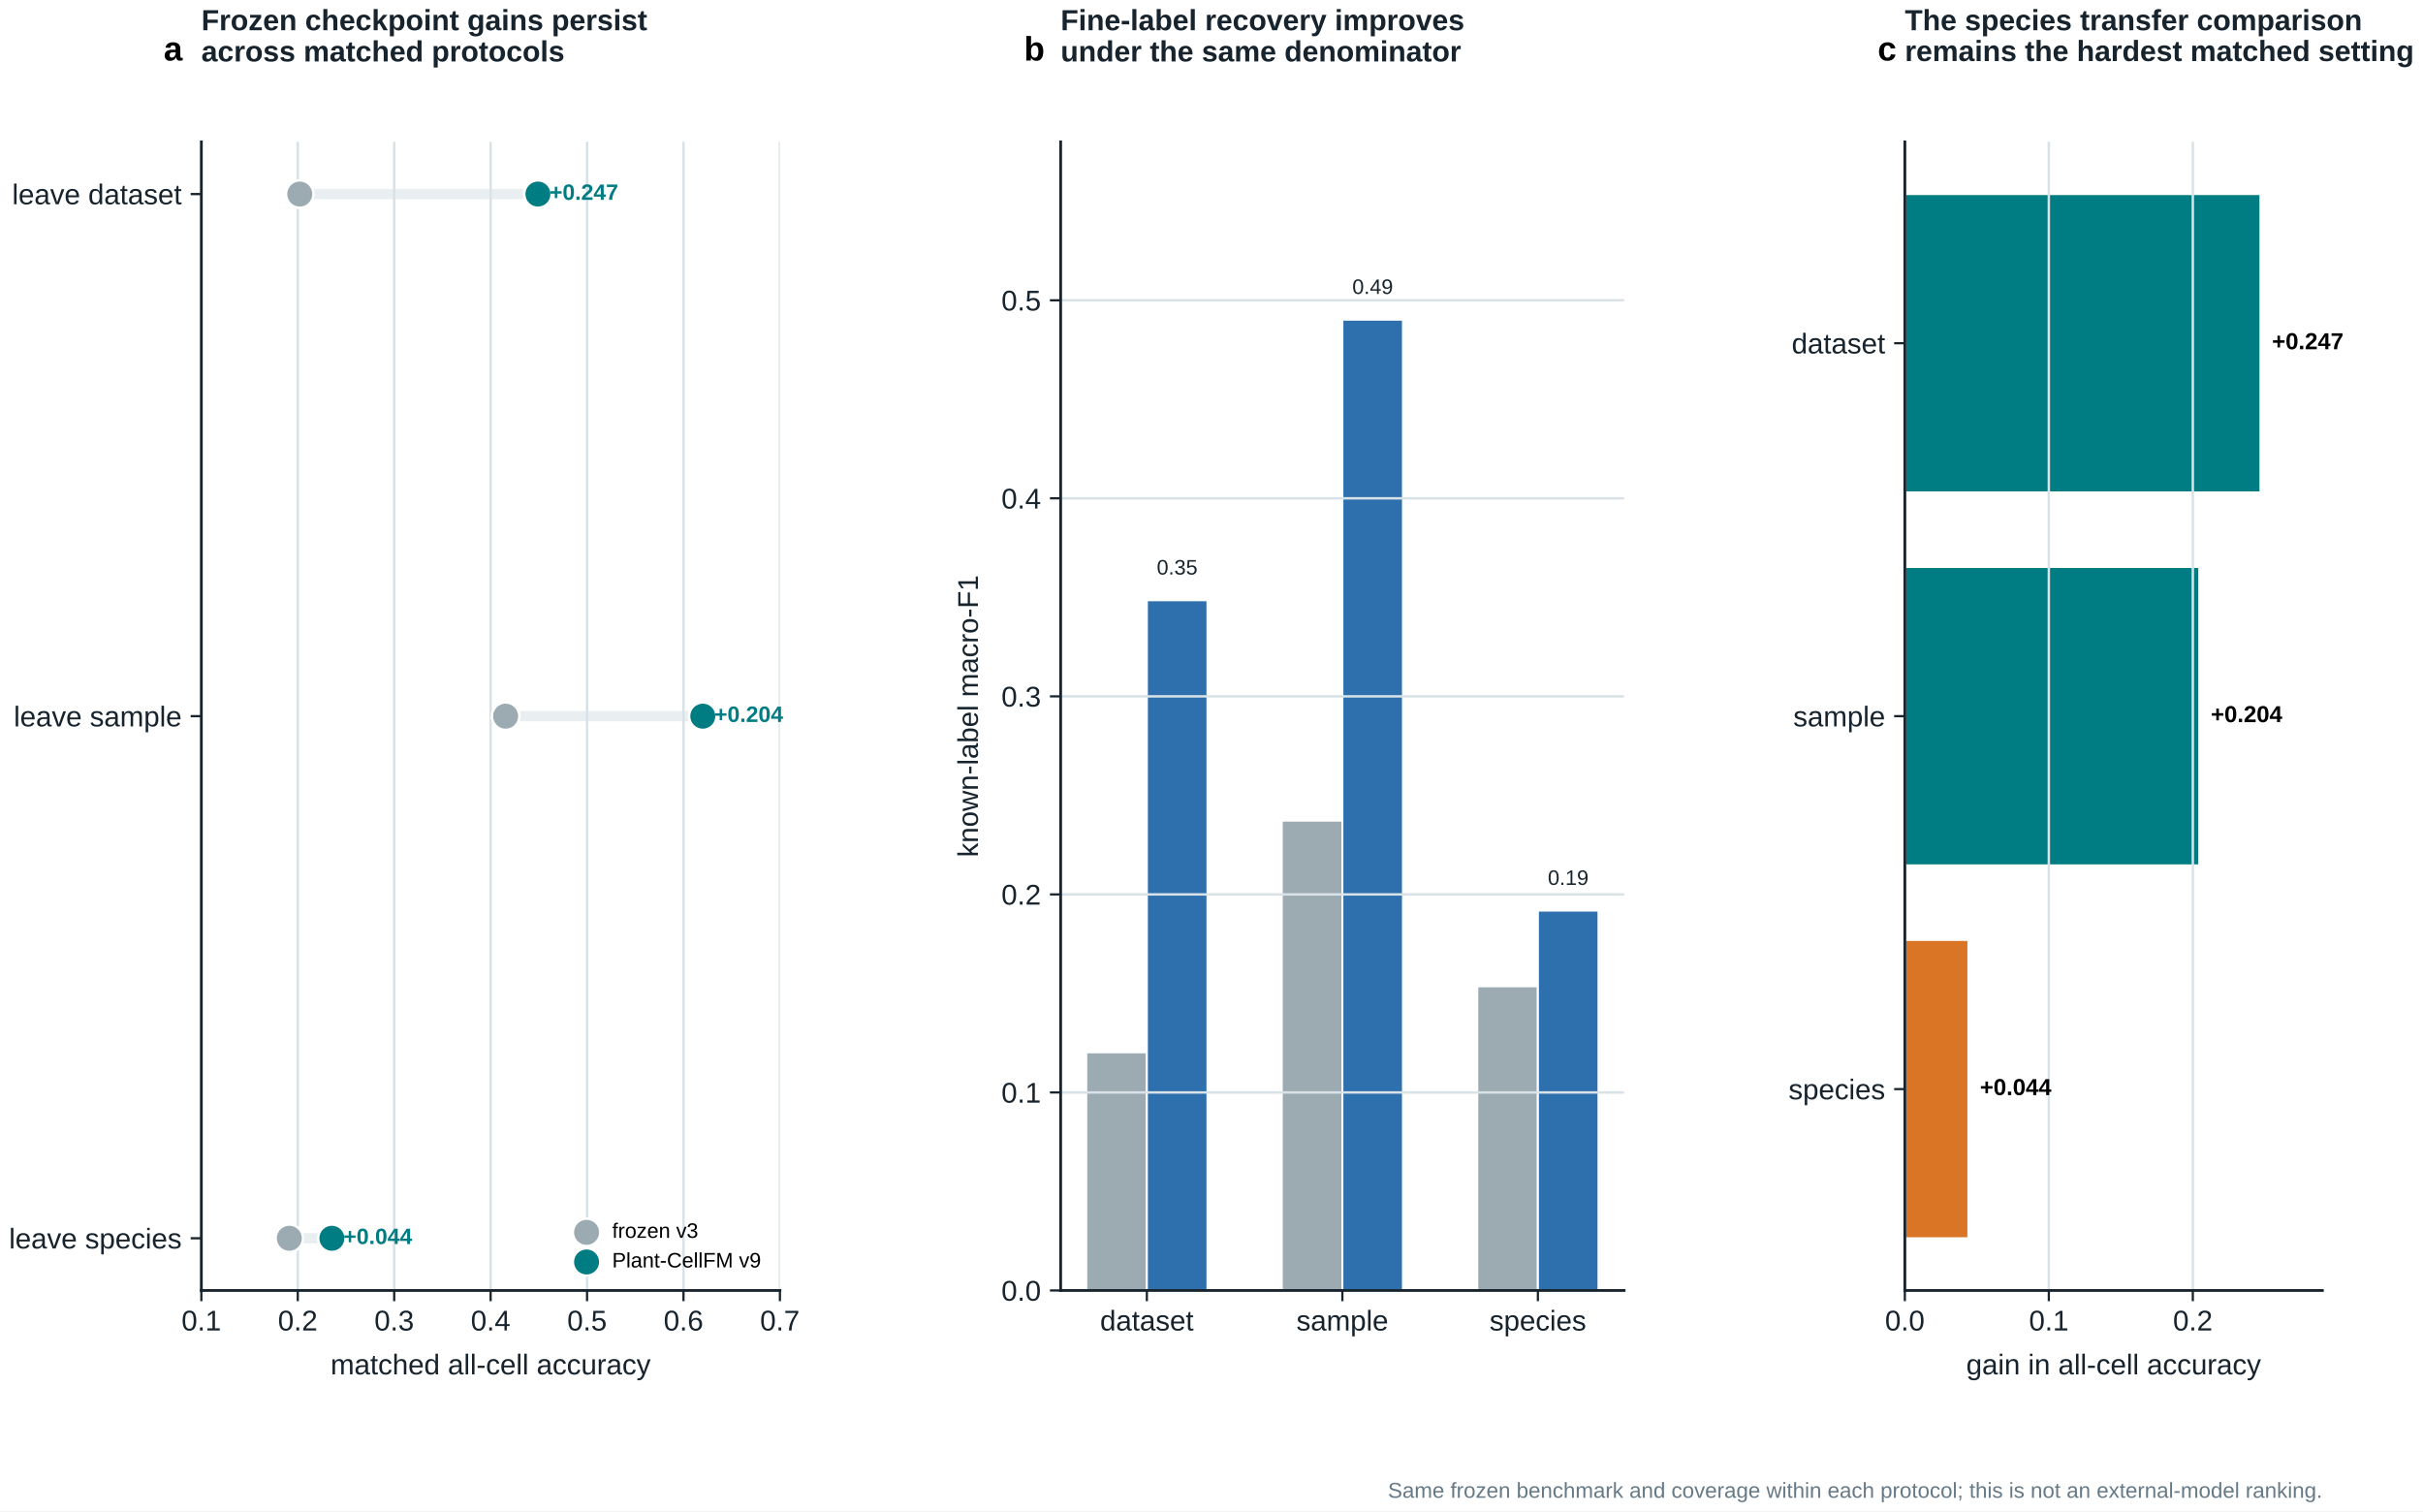
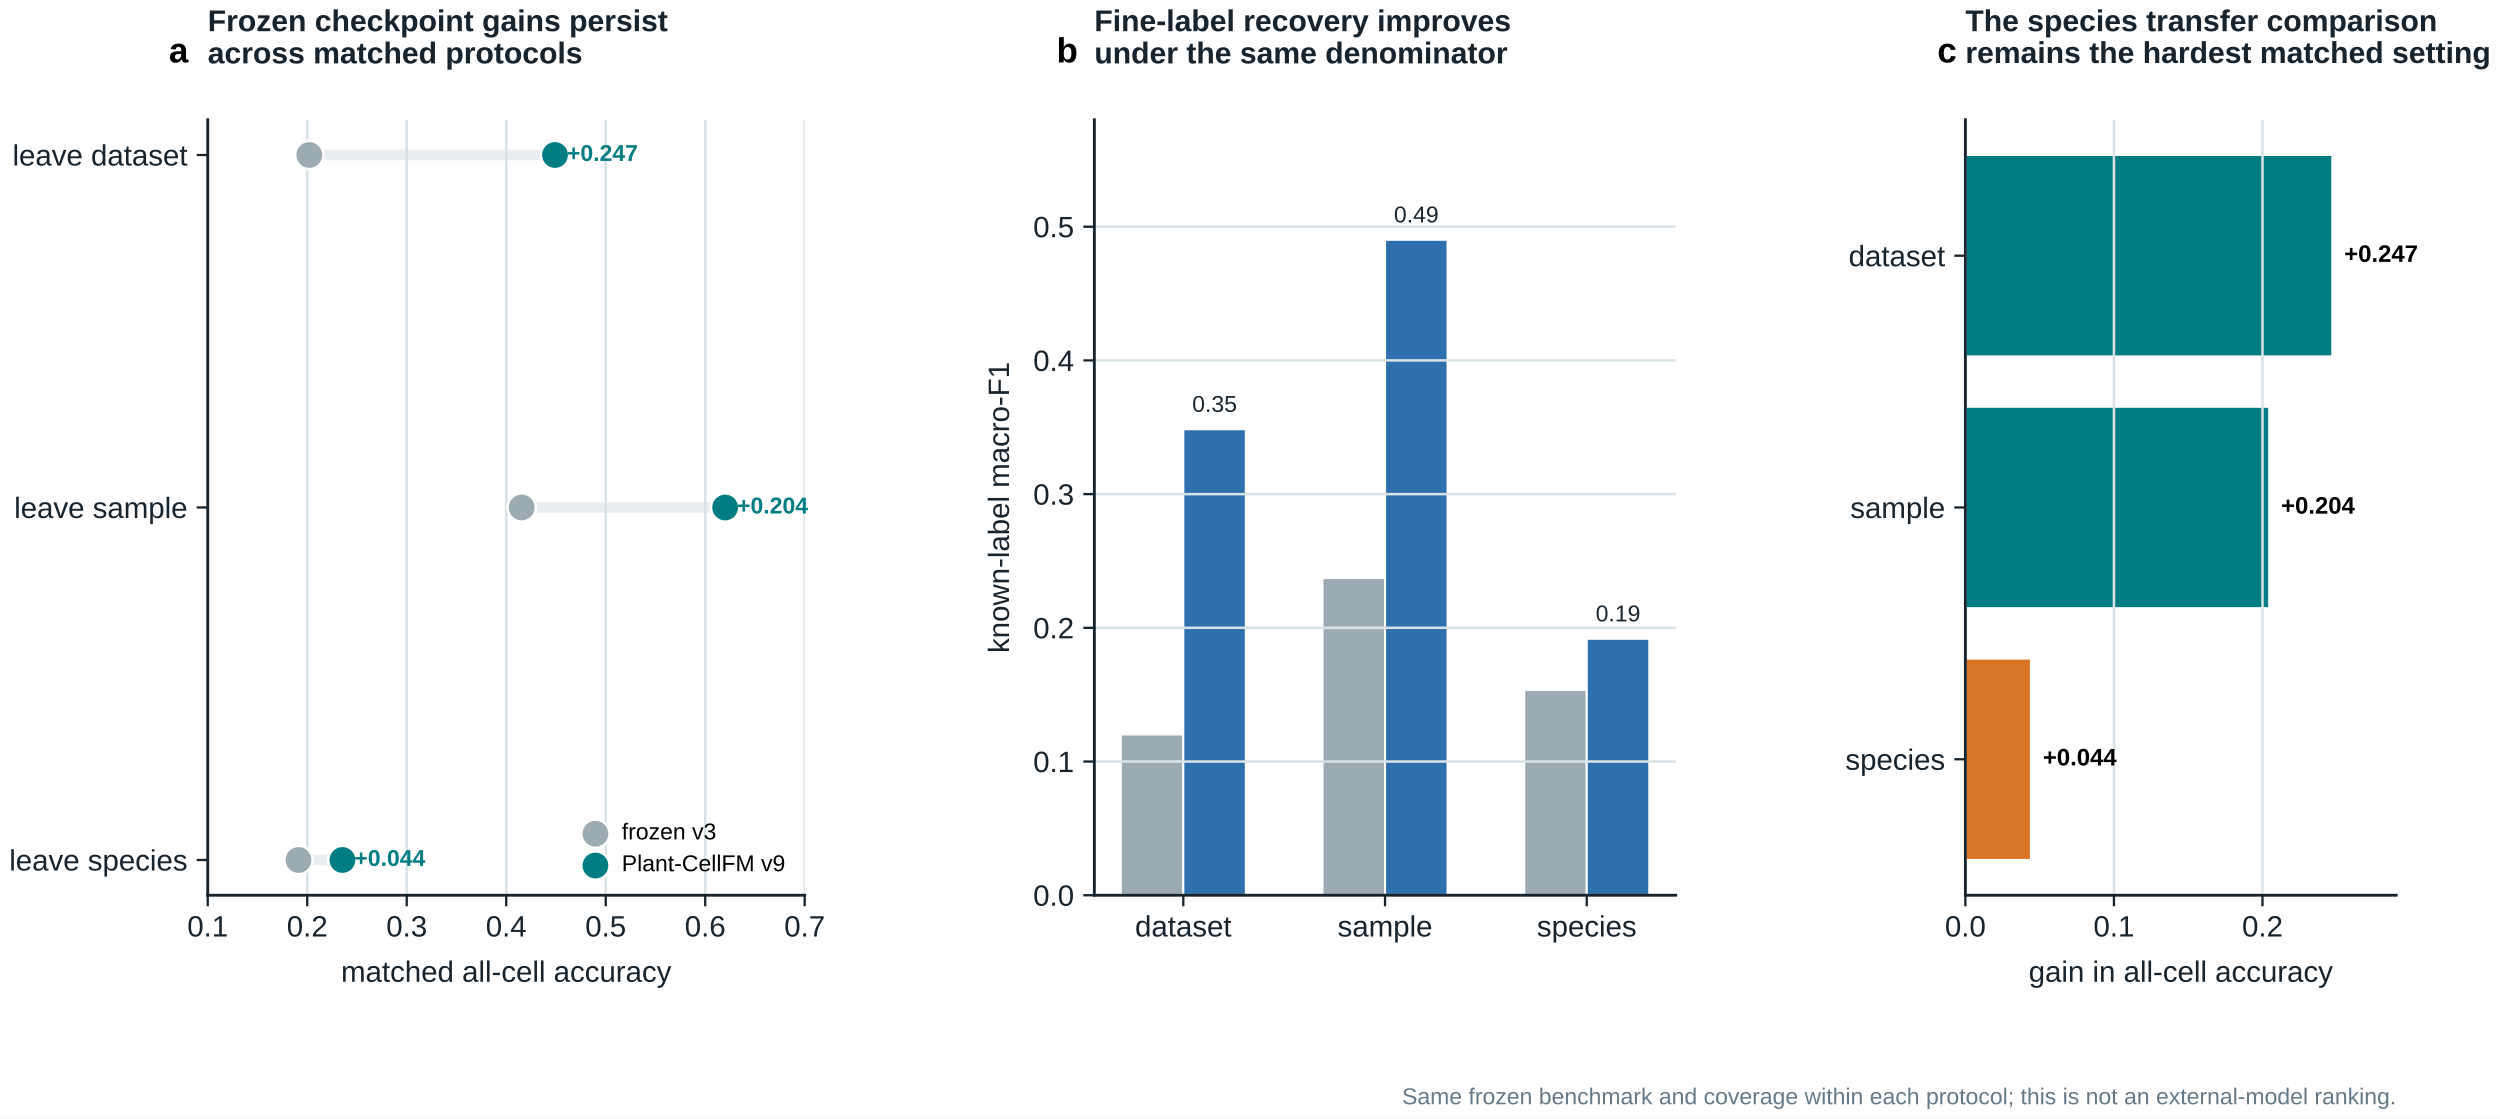
- <svg xmlns="http://www.w3.org/2000/svg" xmlns:xlink="http://www.w3.org/1999/xlink" width="543.834pt" height="339.192pt" viewBox="0 0 543.834 339.192" version="1.1">
+ <svg xmlns="http://www.w3.org/2000/svg" xmlns:xlink="http://www.w3.org/1999/xlink" width="543.834pt" height="243.278pt" viewBox="0 0 543.834 243.278" version="1.1">
  <defs>
    <style type="text/css">*{stroke-linejoin: round; stroke-linecap: butt}</style>
  </defs>
  <g id="figure_1">
    <g id="patch_1">
-       <path d="M 0 339.192 L 543.834 339.192 L 543.834 0 L 0 0 z " style="fill: #ffffff" />
+       <path d="M 0 243.278 L 543.834 243.278 L 543.834 0 L 0 0 z " style="fill: #ffffff" />
    </g>
    <g id="axes_1">
      <g id="patch_2">
-         <path d="M 45.192 289.634 L 175.048 289.634 L 175.048 31.838 L 45.192 31.838 z " style="fill: #ffffff" />
+         <path d="M 45.192 194.743 L 175.048 194.743 L 175.048 26.047 L 45.192 26.047 z " style="fill: #ffffff" />
      </g>
      <g id="line2d_1">
-         <path d="M 67.282 43.556 L 120.734 43.556 " clip-path="url(#p488788a88a)" style="fill: none; stroke: #e9eff1; stroke-width: 2.3; stroke-linecap: square" />
+         <path d="M 67.282 33.715 L 120.734 33.715 " clip-path="url(#p4b811bad59)" style="fill: none; stroke: #e9eff1; stroke-width: 2.3; stroke-linecap: square" />
      </g>
      <g id="line2d_2">
-         <path d="M 113.485 160.736 L 157.742 160.736 " clip-path="url(#p488788a88a)" style="fill: none; stroke: #e9eff1; stroke-width: 2.3; stroke-linecap: square" />
+         <path d="M 113.485 110.395 L 157.742 110.395 " clip-path="url(#p4b811bad59)" style="fill: none; stroke: #e9eff1; stroke-width: 2.3; stroke-linecap: square" />
      </g>
      <g id="line2d_3">
-         <path d="M 64.935 277.916 L 74.489 277.916 " clip-path="url(#p488788a88a)" style="fill: none; stroke: #e9eff1; stroke-width: 2.3; stroke-linecap: square" />
+         <path d="M 64.935 187.075 L 74.489 187.075 " clip-path="url(#p4b811bad59)" style="fill: none; stroke: #e9eff1; stroke-width: 2.3; stroke-linecap: square" />
      </g>
      <g id="matplotlib.axis_1">
        <g id="xtick_1">
          <g id="line2d_4">
-             <path d="M 45.192 289.634 L 45.192 31.838 " clip-path="url(#p488788a88a)" style="fill: none; stroke: #d8e2e7; stroke-width: 0.55; stroke-linecap: square" />
+             <path d="M 45.192 194.743 L 45.192 26.047 " clip-path="url(#p4b811bad59)" style="fill: none; stroke: #d8e2e7; stroke-width: 0.55; stroke-linecap: square" />
          </g>
          <g id="line2d_5">
            <defs>
-               <path id="ma99906ca44" d="M 0 0 L 0 2.4 " style="stroke: #17232d; stroke-width: 0.5" />
+               <path id="m655afe0d88" d="M 0 0 L 0 2.4 " style="stroke: #17232d; stroke-width: 0.5" />
            </defs>
            <g>
-               <use xlink:href="#ma99906ca44" x="45.192" y="289.634" style="fill: #17232d; stroke: #17232d; stroke-width: 0.5" />
+               <use xlink:href="#m655afe0d88" x="45.192" y="194.743" style="fill: #17232d; stroke: #17232d; stroke-width: 0.5" />
            </g>
          </g>
          <g id="text_1">
-             <text style="font-size: 6.4px; font-family: 'Arial'; text-anchor: middle; fill: #17232d" x="45.192" y="298.615" transform="rotate(-0 45.192 298.6151)">0.1</text>
+             <text style="font-size: 6.4px; font-family: 'Arial'; text-anchor: middle; fill: #17232d" x="45.192" y="203.724" transform="rotate(-0 45.192 203.7236)">0.1</text>
          </g>
        </g>
        <g id="xtick_2">
          <g id="line2d_6">
-             <path d="M 66.835 289.634 L 66.835 31.838 " clip-path="url(#p488788a88a)" style="fill: none; stroke: #d8e2e7; stroke-width: 0.55; stroke-linecap: square" />
+             <path d="M 66.835 194.743 L 66.835 26.047 " clip-path="url(#p4b811bad59)" style="fill: none; stroke: #d8e2e7; stroke-width: 0.55; stroke-linecap: square" />
          </g>
          <g id="line2d_7">
            <g>
-               <use xlink:href="#ma99906ca44" x="66.835" y="289.634" style="fill: #17232d; stroke: #17232d; stroke-width: 0.5" />
+               <use xlink:href="#m655afe0d88" x="66.835" y="194.743" style="fill: #17232d; stroke: #17232d; stroke-width: 0.5" />
            </g>
          </g>
          <g id="text_2">
-             <text style="font-size: 6.4px; font-family: 'Arial'; text-anchor: middle; fill: #17232d" x="66.835" y="298.615" transform="rotate(-0 66.83469 298.6151)">0.2</text>
+             <text style="font-size: 6.4px; font-family: 'Arial'; text-anchor: middle; fill: #17232d" x="66.835" y="203.724" transform="rotate(-0 66.83469 203.7236)">0.2</text>
          </g>
        </g>
        <g id="xtick_3">
          <g id="line2d_8">
-             <path d="M 88.477 289.634 L 88.477 31.838 " clip-path="url(#p488788a88a)" style="fill: none; stroke: #d8e2e7; stroke-width: 0.55; stroke-linecap: square" />
+             <path d="M 88.477 194.743 L 88.477 26.047 " clip-path="url(#p4b811bad59)" style="fill: none; stroke: #d8e2e7; stroke-width: 0.55; stroke-linecap: square" />
          </g>
          <g id="line2d_9">
            <g>
-               <use xlink:href="#ma99906ca44" x="88.477" y="289.634" style="fill: #17232d; stroke: #17232d; stroke-width: 0.5" />
+               <use xlink:href="#m655afe0d88" x="88.477" y="194.743" style="fill: #17232d; stroke: #17232d; stroke-width: 0.5" />
            </g>
          </g>
          <g id="text_3">
-             <text style="font-size: 6.4px; font-family: 'Arial'; text-anchor: middle; fill: #17232d" x="88.477" y="298.615" transform="rotate(-0 88.47739 298.6151)">0.3</text>
+             <text style="font-size: 6.4px; font-family: 'Arial'; text-anchor: middle; fill: #17232d" x="88.477" y="203.724" transform="rotate(-0 88.47739 203.7236)">0.3</text>
          </g>
        </g>
        <g id="xtick_4">
          <g id="line2d_10">
-             <path d="M 110.12 289.634 L 110.12 31.838 " clip-path="url(#p488788a88a)" style="fill: none; stroke: #d8e2e7; stroke-width: 0.55; stroke-linecap: square" />
+             <path d="M 110.12 194.743 L 110.12 26.047 " clip-path="url(#p4b811bad59)" style="fill: none; stroke: #d8e2e7; stroke-width: 0.55; stroke-linecap: square" />
          </g>
          <g id="line2d_11">
            <g>
-               <use xlink:href="#ma99906ca44" x="110.12" y="289.634" style="fill: #17232d; stroke: #17232d; stroke-width: 0.5" />
+               <use xlink:href="#m655afe0d88" x="110.12" y="194.743" style="fill: #17232d; stroke: #17232d; stroke-width: 0.5" />
            </g>
          </g>
          <g id="text_4">
-             <text style="font-size: 6.4px; font-family: 'Arial'; text-anchor: middle; fill: #17232d" x="110.12" y="298.615" transform="rotate(-0 110.1201 298.6151)">0.4</text>
+             <text style="font-size: 6.4px; font-family: 'Arial'; text-anchor: middle; fill: #17232d" x="110.12" y="203.724" transform="rotate(-0 110.1201 203.7236)">0.4</text>
          </g>
        </g>
        <g id="xtick_5">
          <g id="line2d_12">
-             <path d="M 131.763 289.634 L 131.763 31.838 " clip-path="url(#p488788a88a)" style="fill: none; stroke: #d8e2e7; stroke-width: 0.55; stroke-linecap: square" />
+             <path d="M 131.763 194.743 L 131.763 26.047 " clip-path="url(#p4b811bad59)" style="fill: none; stroke: #d8e2e7; stroke-width: 0.55; stroke-linecap: square" />
          </g>
          <g id="line2d_13">
            <g>
-               <use xlink:href="#ma99906ca44" x="131.763" y="289.634" style="fill: #17232d; stroke: #17232d; stroke-width: 0.5" />
+               <use xlink:href="#m655afe0d88" x="131.763" y="194.743" style="fill: #17232d; stroke: #17232d; stroke-width: 0.5" />
            </g>
          </g>
          <g id="text_5">
-             <text style="font-size: 6.4px; font-family: 'Arial'; text-anchor: middle; fill: #17232d" x="131.763" y="298.615" transform="rotate(-0 131.7628 298.6151)">0.5</text>
+             <text style="font-size: 6.4px; font-family: 'Arial'; text-anchor: middle; fill: #17232d" x="131.763" y="203.724" transform="rotate(-0 131.7628 203.7236)">0.5</text>
          </g>
        </g>
        <g id="xtick_6">
          <g id="line2d_14">
-             <path d="M 153.405 289.634 L 153.405 31.838 " clip-path="url(#p488788a88a)" style="fill: none; stroke: #d8e2e7; stroke-width: 0.55; stroke-linecap: square" />
+             <path d="M 153.405 194.743 L 153.405 26.047 " clip-path="url(#p4b811bad59)" style="fill: none; stroke: #d8e2e7; stroke-width: 0.55; stroke-linecap: square" />
          </g>
          <g id="line2d_15">
            <g>
-               <use xlink:href="#ma99906ca44" x="153.405" y="289.634" style="fill: #17232d; stroke: #17232d; stroke-width: 0.5" />
+               <use xlink:href="#m655afe0d88" x="153.405" y="194.743" style="fill: #17232d; stroke: #17232d; stroke-width: 0.5" />
            </g>
          </g>
          <g id="text_6">
-             <text style="font-size: 6.4px; font-family: 'Arial'; text-anchor: middle; fill: #17232d" x="153.405" y="298.615" transform="rotate(-0 153.4055 298.6151)">0.6</text>
+             <text style="font-size: 6.4px; font-family: 'Arial'; text-anchor: middle; fill: #17232d" x="153.405" y="203.724" transform="rotate(-0 153.4055 203.7236)">0.6</text>
          </g>
        </g>
        <g id="xtick_7">
          <g id="line2d_16">
-             <path d="M 175.048 289.634 L 175.048 31.838 " clip-path="url(#p488788a88a)" style="fill: none; stroke: #d8e2e7; stroke-width: 0.55; stroke-linecap: square" />
+             <path d="M 175.048 194.743 L 175.048 26.047 " clip-path="url(#p4b811bad59)" style="fill: none; stroke: #d8e2e7; stroke-width: 0.55; stroke-linecap: square" />
          </g>
          <g id="line2d_17">
            <g>
-               <use xlink:href="#ma99906ca44" x="175.048" y="289.634" style="fill: #17232d; stroke: #17232d; stroke-width: 0.5" />
+               <use xlink:href="#m655afe0d88" x="175.048" y="194.743" style="fill: #17232d; stroke: #17232d; stroke-width: 0.5" />
            </g>
          </g>
          <g id="text_7">
-             <text style="font-size: 6.4px; font-family: 'Arial'; text-anchor: middle; fill: #17232d" x="175.048" y="298.615" transform="rotate(-0 175.0482 298.6151)">0.7</text>
+             <text style="font-size: 6.4px; font-family: 'Arial'; text-anchor: middle; fill: #17232d" x="175.048" y="203.724" transform="rotate(-0 175.0482 203.7236)">0.7</text>
          </g>
        </g>
        <g id="text_8">
-           <text style="font-size: 6.4px; font-family: 'Arial'; text-anchor: middle; fill: #17232d" x="110.12" y="308.468" transform="rotate(-0 110.1201 308.4681)">matched all-cell accuracy</text>
+           <text style="font-size: 6.4px; font-family: 'Arial'; text-anchor: middle; fill: #17232d" x="110.12" y="213.577" transform="rotate(-0 110.1201 213.5766)">matched all-cell accuracy</text>
        </g>
      </g>
      <g id="matplotlib.axis_2">
        <g id="ytick_1">
          <g id="line2d_18">
            <defs>
-               <path id="m454066a058" d="M 0 0 L -2.4 0 " style="stroke: #17232d; stroke-width: 0.5" />
+               <path id="m6976359dff" d="M 0 0 L -2.4 0 " style="stroke: #17232d; stroke-width: 0.5" />
            </defs>
            <g>
-               <use xlink:href="#m454066a058" x="45.192" y="43.556" style="fill: #17232d; stroke: #17232d; stroke-width: 0.5" />
+               <use xlink:href="#m6976359dff" x="45.192" y="33.715" style="fill: #17232d; stroke: #17232d; stroke-width: 0.5" />
            </g>
          </g>
          <g id="text_9">
-             <text style="font-size: 6.4px; font-family: 'Arial'; text-anchor: end; fill: #17232d" x="40.792" y="45.847" transform="rotate(-0 40.792 45.84665)">leave dataset</text>
+             <text style="font-size: 6.4px; font-family: 'Arial'; text-anchor: end; fill: #17232d" x="40.792" y="36.005" transform="rotate(-0 40.792 36.00515)">leave dataset</text>
          </g>
        </g>
        <g id="ytick_2">
          <g id="line2d_19">
            <g>
-               <use xlink:href="#m454066a058" x="45.192" y="160.736" style="fill: #17232d; stroke: #17232d; stroke-width: 0.5" />
+               <use xlink:href="#m6976359dff" x="45.192" y="110.395" style="fill: #17232d; stroke: #17232d; stroke-width: 0.5" />
            </g>
          </g>
          <g id="text_10">
-             <text style="font-size: 6.4px; font-family: 'Arial'; text-anchor: end; fill: #17232d" x="40.792" y="163.027" transform="rotate(-0 40.792 163.0266)">leave sample</text>
+             <text style="font-size: 6.4px; font-family: 'Arial'; text-anchor: end; fill: #17232d" x="40.792" y="112.685" transform="rotate(-0 40.792 112.6851)">leave sample</text>
          </g>
        </g>
        <g id="ytick_3">
          <g id="line2d_20">
            <g>
-               <use xlink:href="#m454066a058" x="45.192" y="277.916" style="fill: #17232d; stroke: #17232d; stroke-width: 0.5" />
+               <use xlink:href="#m6976359dff" x="45.192" y="187.075" style="fill: #17232d; stroke: #17232d; stroke-width: 0.5" />
            </g>
          </g>
          <g id="text_11">
-             <text style="font-size: 6.4px; font-family: 'Arial'; text-anchor: end; fill: #17232d" x="40.792" y="280.207" transform="rotate(-0 40.792 280.2066)">leave species</text>
+             <text style="font-size: 6.4px; font-family: 'Arial'; text-anchor: end; fill: #17232d" x="40.792" y="189.365" transform="rotate(-0 40.792 189.3651)">leave species</text>
          </g>
        </g>
      </g>
      <g id="patch_3">
-         <path d="M 45.192 289.634 L 45.192 31.838 " style="fill: none; stroke: #17232d; stroke-width: 0.62; stroke-linejoin: miter; stroke-linecap: square" />
+         <path d="M 45.192 194.743 L 45.192 26.047 " style="fill: none; stroke: #17232d; stroke-width: 0.62; stroke-linejoin: miter; stroke-linecap: square" />
      </g>
      <g id="patch_4">
-         <path d="M 45.192 289.634 L 175.048 289.634 " style="fill: none; stroke: #17232d; stroke-width: 0.62; stroke-linejoin: miter; stroke-linecap: square" />
+         <path d="M 45.192 194.743 L 175.048 194.743 " style="fill: none; stroke: #17232d; stroke-width: 0.62; stroke-linejoin: miter; stroke-linecap: square" />
      </g>
      <g id="PathCollection_1">
        <defs>
-           <path id="mc6f3faad48" d="M 0 3.082 C 0.817 3.082 1.601 2.757 2.179 2.179 C 2.757 1.601 3.082 0.817 3.082 0 C 3.082 -0.817 2.757 -1.601 2.179 -2.179 C 1.601 -2.757 0.817 -3.082 0 -3.082 C -0.817 -3.082 -1.601 -2.757 -2.179 -2.179 C -2.757 -1.601 -3.082 -0.817 -3.082 0 C -3.082 0.817 -2.757 1.601 -2.179 2.179 C -1.601 2.757 -0.817 3.082 0 3.082 z " style="stroke: #ffffff; stroke-width: 0.55" />
+           <path id="m373bad7dc7" d="M 0 3.082 C 0.817 3.082 1.601 2.757 2.179 2.179 C 2.757 1.601 3.082 0.817 3.082 0 C 3.082 -0.817 2.757 -1.601 2.179 -2.179 C 1.601 -2.757 0.817 -3.082 0 -3.082 C -0.817 -3.082 -1.601 -2.757 -2.179 -2.179 C -2.757 -1.601 -3.082 -0.817 -3.082 0 C -3.082 0.817 -2.757 1.601 -2.179 2.179 C -1.601 2.757 -0.817 3.082 0 3.082 z " style="stroke: #ffffff; stroke-width: 0.55" />
        </defs>
-         <g clip-path="url(#p488788a88a)">
-           <use xlink:href="#mc6f3faad48" x="67.282" y="43.556" style="fill: #9caab2; stroke: #ffffff; stroke-width: 0.55" />
-           <use xlink:href="#mc6f3faad48" x="113.485" y="160.736" style="fill: #9caab2; stroke: #ffffff; stroke-width: 0.55" />
-           <use xlink:href="#mc6f3faad48" x="64.935" y="277.916" style="fill: #9caab2; stroke: #ffffff; stroke-width: 0.55" />
+         <g clip-path="url(#p4b811bad59)">
+           <use xlink:href="#m373bad7dc7" x="67.282" y="33.715" style="fill: #9caab2; stroke: #ffffff; stroke-width: 0.55" />
+           <use xlink:href="#m373bad7dc7" x="113.485" y="110.395" style="fill: #9caab2; stroke: #ffffff; stroke-width: 0.55" />
+           <use xlink:href="#m373bad7dc7" x="64.935" y="187.075" style="fill: #9caab2; stroke: #ffffff; stroke-width: 0.55" />
        </g>
      </g>
      <g id="PathCollection_2">
        <defs>
-           <path id="m08e6cdd829" d="M 0 3.082 C 0.817 3.082 1.601 2.757 2.179 2.179 C 2.757 1.601 3.082 0.817 3.082 0 C 3.082 -0.817 2.757 -1.601 2.179 -2.179 C 1.601 -2.757 0.817 -3.082 0 -3.082 C -0.817 -3.082 -1.601 -2.757 -2.179 -2.179 C -2.757 -1.601 -3.082 -0.817 -3.082 0 C -3.082 0.817 -2.757 1.601 -2.179 2.179 C -1.601 2.757 -0.817 3.082 0 3.082 z " style="stroke: #ffffff; stroke-width: 0.55" />
+           <path id="m4b3de4f68c" d="M 0 3.082 C 0.817 3.082 1.601 2.757 2.179 2.179 C 2.757 1.601 3.082 0.817 3.082 0 C 3.082 -0.817 2.757 -1.601 2.179 -2.179 C 1.601 -2.757 0.817 -3.082 0 -3.082 C -0.817 -3.082 -1.601 -2.757 -2.179 -2.179 C -2.757 -1.601 -3.082 -0.817 -3.082 0 C -3.082 0.817 -2.757 1.601 -2.179 2.179 C -1.601 2.757 -0.817 3.082 0 3.082 z " style="stroke: #ffffff; stroke-width: 0.55" />
        </defs>
-         <g clip-path="url(#p488788a88a)">
-           <use xlink:href="#m08e6cdd829" x="120.734" y="43.556" style="fill: #007c83; stroke: #ffffff; stroke-width: 0.55" />
-           <use xlink:href="#m08e6cdd829" x="157.742" y="160.736" style="fill: #007c83; stroke: #ffffff; stroke-width: 0.55" />
-           <use xlink:href="#m08e6cdd829" x="74.489" y="277.916" style="fill: #007c83; stroke: #ffffff; stroke-width: 0.55" />
+         <g clip-path="url(#p4b811bad59)">
+           <use xlink:href="#m4b3de4f68c" x="120.734" y="33.715" style="fill: #007c83; stroke: #ffffff; stroke-width: 0.55" />
+           <use xlink:href="#m4b3de4f68c" x="157.742" y="110.395" style="fill: #007c83; stroke: #ffffff; stroke-width: 0.55" />
+           <use xlink:href="#m4b3de4f68c" x="74.489" y="187.075" style="fill: #007c83; stroke: #ffffff; stroke-width: 0.55" />
        </g>
      </g>
      <g id="text_12">
-         <text style="font-weight: 700; font-size: 5px; font-family: 'Arial'; text-anchor: start; fill: #007c83" x="123.331" y="44.852" transform="rotate(-0 123.3311 44.85224)">+0.247</text>
+         <text style="font-weight: 700; font-size: 5px; font-family: 'Arial'; text-anchor: start; fill: #007c83" x="123.331" y="35.011" transform="rotate(-0 123.3311 35.01074)">+0.247</text>
      </g>
      <g id="text_13">
-         <text style="font-weight: 700; font-size: 5px; font-family: 'Arial'; text-anchor: start; fill: #007c83" x="160.339" y="162.032" transform="rotate(-0 160.3394 162.0322)">+0.204</text>
+         <text style="font-weight: 700; font-size: 5px; font-family: 'Arial'; text-anchor: start; fill: #007c83" x="160.339" y="111.691" transform="rotate(-0 160.3394 111.6907)">+0.204</text>
      </g>
      <g id="text_14">
-         <text style="font-weight: 700; font-size: 5px; font-family: 'Arial'; text-anchor: start; fill: #007c83" x="77.086" y="279.212" transform="rotate(-0 77.08647 279.2122)">+0.044</text>
+         <text style="font-weight: 700; font-size: 5px; font-family: 'Arial'; text-anchor: start; fill: #007c83" x="77.086" y="188.371" transform="rotate(-0 77.08647 188.3707)">+0.044</text>
      </g>
      <g id="text_15">
        <text style="font-weight: 700; font-size: 7.6px; font-family: 'Arial'; text-anchor: start" x="36.751" y="13.582" transform="rotate(-0 36.75135 13.5816)">a</text>
      </g>
      <g id="text_16">
        <text style="font-weight: 700; font-size: 6.55px; font-family: 'Arial'; fill: #17232d" transform="translate(45.192 6.784195)">Frozen checkpoint gains persist</text>
        <text style="font-weight: 700; font-size: 6.55px; font-family: 'Arial'; fill: #17232d" transform="translate(45.192 13.78881)">across matched protocols</text>
      </g>
      <g id="legend_1">
        <g id="PathCollection_3">
          <g>
-             <use xlink:href="#mc6f3faad48" x="131.655" y="276.588" style="fill: #9caab2; stroke: #ffffff; stroke-width: 0.55" />
+             <use xlink:href="#m373bad7dc7" x="129.522" y="181.362" style="fill: #9caab2; stroke: #ffffff; stroke-width: 0.55" />
          </g>
        </g>
        <g id="text_17">
-           <text style="font-size: 4.7px; font-family: 'Arial'; text-anchor: start" x="137.389" y="277.822" transform="rotate(-0 137.3894 277.8217)">frozen v3</text>
+           <text style="font-size: 5px; font-family: 'Arial'; text-anchor: start" x="135.256" y="182.596" transform="rotate(-0 135.2557 182.5962)">frozen v3</text>
        </g>
        <g id="PathCollection_4">
          <g>
-             <use xlink:href="#m08e6cdd829" x="131.655" y="283.236" style="fill: #007c83; stroke: #ffffff; stroke-width: 0.55" />
+             <use xlink:href="#m4b3de4f68c" x="129.522" y="188.285" style="fill: #007c83; stroke: #ffffff; stroke-width: 0.55" />
          </g>
        </g>
        <g id="text_18">
-           <text style="font-size: 4.7px; font-family: 'Arial'; text-anchor: start" x="137.389" y="284.47" transform="rotate(-0 137.3894 284.47)">Plant-CellFM v9</text>
+           <text style="font-size: 5px; font-family: 'Arial'; text-anchor: start" x="135.256" y="189.519" transform="rotate(-0 135.2557 189.5189)">Plant-CellFM v9</text>
        </g>
      </g>
    </g>
    <g id="axes_2">
      <g id="patch_5">
-         <path d="M 238.057 289.634 L 364.525 289.634 L 364.525 31.838 L 238.057 31.838 z " style="fill: #ffffff" />
+         <path d="M 238.057 194.743 L 364.525 194.743 L 364.525 26.047 L 238.057 26.047 z " style="fill: #ffffff" />
      </g>
      <g id="patch_6">
-         <path d="M 243.805 289.634 L 257.409 289.634 L 257.409 236.184 L 243.805 236.184 z " clip-path="url(#pfb917d55d7)" style="fill: #9caab2; stroke: #ffffff; stroke-width: 0.45; stroke-linejoin: miter" />
+         <path d="M 243.805 194.743 L 257.409 194.743 L 257.409 159.766 L 243.805 159.766 z " clip-path="url(#p392cb2824a)" style="fill: #9caab2; stroke: #ffffff; stroke-width: 0.45; stroke-linejoin: miter" />
      </g>
      <g id="patch_7">
-         <path d="M 287.687 289.634 L 301.291 289.634 L 301.291 184.183 L 287.687 184.183 z " clip-path="url(#pfb917d55d7)" style="fill: #9caab2; stroke: #ffffff; stroke-width: 0.45; stroke-linejoin: miter" />
+         <path d="M 287.687 194.743 L 301.291 194.743 L 301.291 125.738 L 287.687 125.738 z " clip-path="url(#p392cb2824a)" style="fill: #9caab2; stroke: #ffffff; stroke-width: 0.45; stroke-linejoin: miter" />
      </g>
      <g id="patch_8">
-         <path d="M 331.57 289.634 L 345.173 289.634 L 345.173 221.376 L 331.57 221.376 z " clip-path="url(#pfb917d55d7)" style="fill: #9caab2; stroke: #ffffff; stroke-width: 0.45; stroke-linejoin: miter" />
+         <path d="M 331.57 194.743 L 345.173 194.743 L 345.173 150.076 L 331.57 150.076 z " clip-path="url(#p392cb2824a)" style="fill: #9caab2; stroke: #ffffff; stroke-width: 0.45; stroke-linejoin: miter" />
      </g>
      <g id="patch_9">
-         <path d="M 257.409 289.634 L 271.012 289.634 L 271.012 134.723 L 257.409 134.723 z " clip-path="url(#pfb917d55d7)" style="fill: #2e6fad; stroke: #ffffff; stroke-width: 0.45; stroke-linejoin: miter" />
+         <path d="M 257.409 194.743 L 271.012 194.743 L 271.012 93.372 L 257.409 93.372 z " clip-path="url(#p392cb2824a)" style="fill: #2e6fad; stroke: #ffffff; stroke-width: 0.45; stroke-linejoin: miter" />
      </g>
      <g id="patch_10">
-         <path d="M 301.291 289.634 L 314.894 289.634 L 314.894 71.749 L 301.291 71.749 z " clip-path="url(#pfb917d55d7)" style="fill: #2e6fad; stroke: #ffffff; stroke-width: 0.45; stroke-linejoin: miter" />
+         <path d="M 301.291 194.743 L 314.894 194.743 L 314.894 52.163 L 301.291 52.163 z " clip-path="url(#p392cb2824a)" style="fill: #2e6fad; stroke: #ffffff; stroke-width: 0.45; stroke-linejoin: miter" />
      </g>
      <g id="patch_11">
-         <path d="M 345.173 289.634 L 358.777 289.634 L 358.777 204.38 L 345.173 204.38 z " clip-path="url(#pfb917d55d7)" style="fill: #2e6fad; stroke: #ffffff; stroke-width: 0.45; stroke-linejoin: miter" />
+         <path d="M 345.173 194.743 L 358.777 194.743 L 358.777 138.954 L 345.173 138.954 z " clip-path="url(#p392cb2824a)" style="fill: #2e6fad; stroke: #ffffff; stroke-width: 0.45; stroke-linejoin: miter" />
      </g>
      <g id="matplotlib.axis_3">
        <g id="xtick_8">
          <g id="line2d_21">
            <g>
-               <use xlink:href="#ma99906ca44" x="257.409" y="289.634" style="fill: #17232d; stroke: #17232d; stroke-width: 0.5" />
+               <use xlink:href="#m655afe0d88" x="257.409" y="194.743" style="fill: #17232d; stroke: #17232d; stroke-width: 0.5" />
            </g>
          </g>
          <g id="text_19">
-             <text style="font-size: 6.4px; font-family: 'Arial'; text-anchor: middle; fill: #17232d" x="257.409" y="298.615" transform="rotate(-0 257.4087 298.6151)">dataset</text>
+             <text style="font-size: 6.4px; font-family: 'Arial'; text-anchor: middle; fill: #17232d" x="257.409" y="203.724" transform="rotate(-0 257.4087 203.7236)">dataset</text>
          </g>
        </g>
        <g id="xtick_9">
          <g id="line2d_22">
            <g>
-               <use xlink:href="#ma99906ca44" x="301.291" y="289.634" style="fill: #17232d; stroke: #17232d; stroke-width: 0.5" />
+               <use xlink:href="#m655afe0d88" x="301.291" y="194.743" style="fill: #17232d; stroke: #17232d; stroke-width: 0.5" />
            </g>
          </g>
          <g id="text_20">
-             <text style="font-size: 6.4px; font-family: 'Arial'; text-anchor: middle; fill: #17232d" x="301.291" y="298.615" transform="rotate(-0 301.2909 298.6151)">sample</text>
+             <text style="font-size: 6.4px; font-family: 'Arial'; text-anchor: middle; fill: #17232d" x="301.291" y="203.724" transform="rotate(-0 301.2909 203.7236)">sample</text>
          </g>
        </g>
        <g id="xtick_10">
          <g id="line2d_23">
            <g>
-               <use xlink:href="#ma99906ca44" x="345.173" y="289.634" style="fill: #17232d; stroke: #17232d; stroke-width: 0.5" />
+               <use xlink:href="#m655afe0d88" x="345.173" y="194.743" style="fill: #17232d; stroke: #17232d; stroke-width: 0.5" />
            </g>
          </g>
          <g id="text_21">
-             <text style="font-size: 6.4px; font-family: 'Arial'; text-anchor: middle; fill: #17232d" x="345.173" y="298.615" transform="rotate(-0 345.1732 298.6151)">species</text>
+             <text style="font-size: 6.4px; font-family: 'Arial'; text-anchor: middle; fill: #17232d" x="345.173" y="203.724" transform="rotate(-0 345.1732 203.7236)">species</text>
          </g>
        </g>
      </g>
      <g id="matplotlib.axis_4">
        <g id="ytick_4">
          <g id="line2d_24">
-             <path d="M 238.057 289.634 L 364.525 289.634 " clip-path="url(#pfb917d55d7)" style="fill: none; stroke: #d8e2e7; stroke-width: 0.55; stroke-linecap: square" />
+             <path d="M 238.057 194.743 L 364.525 194.743 " clip-path="url(#p392cb2824a)" style="fill: none; stroke: #d8e2e7; stroke-width: 0.55; stroke-linecap: square" />
          </g>
          <g id="line2d_25">
            <g>
-               <use xlink:href="#m454066a058" x="238.057" y="289.634" style="fill: #17232d; stroke: #17232d; stroke-width: 0.5" />
+               <use xlink:href="#m6976359dff" x="238.057" y="194.743" style="fill: #17232d; stroke: #17232d; stroke-width: 0.5" />
            </g>
          </g>
          <g id="text_22">
-             <text style="font-size: 6.4px; font-family: 'Arial'; text-anchor: end; fill: #17232d" x="233.657" y="291.925" transform="rotate(-0 233.6566 291.9246)">0.0</text>
+             <text style="font-size: 6.4px; font-family: 'Arial'; text-anchor: end; fill: #17232d" x="233.657" y="197.033" transform="rotate(-0 233.6566 197.0331)">0.0</text>
          </g>
        </g>
        <g id="ytick_5">
          <g id="line2d_26">
-             <path d="M 238.057 245.187 L 364.525 245.187 " clip-path="url(#pfb917d55d7)" style="fill: none; stroke: #d8e2e7; stroke-width: 0.55; stroke-linecap: square" />
+             <path d="M 238.057 165.657 L 364.525 165.657 " clip-path="url(#p392cb2824a)" style="fill: none; stroke: #d8e2e7; stroke-width: 0.55; stroke-linecap: square" />
          </g>
          <g id="line2d_27">
            <g>
-               <use xlink:href="#m454066a058" x="238.057" y="245.187" style="fill: #17232d; stroke: #17232d; stroke-width: 0.5" />
+               <use xlink:href="#m6976359dff" x="238.057" y="165.657" style="fill: #17232d; stroke: #17232d; stroke-width: 0.5" />
            </g>
          </g>
          <g id="text_23">
-             <text style="font-size: 6.4px; font-family: 'Arial'; text-anchor: end; fill: #17232d" x="233.657" y="247.477" transform="rotate(-0 233.6566 247.4771)">0.1</text>
+             <text style="font-size: 6.4px; font-family: 'Arial'; text-anchor: end; fill: #17232d" x="233.657" y="167.948" transform="rotate(-0 233.6566 167.9476)">0.1</text>
          </g>
        </g>
        <g id="ytick_6">
          <g id="line2d_28">
-             <path d="M 238.057 200.739 L 364.525 200.739 " clip-path="url(#pfb917d55d7)" style="fill: none; stroke: #d8e2e7; stroke-width: 0.55; stroke-linecap: square" />
+             <path d="M 238.057 136.572 L 364.525 136.572 " clip-path="url(#p392cb2824a)" style="fill: none; stroke: #d8e2e7; stroke-width: 0.55; stroke-linecap: square" />
          </g>
          <g id="line2d_29">
            <g>
-               <use xlink:href="#m454066a058" x="238.057" y="200.739" style="fill: #17232d; stroke: #17232d; stroke-width: 0.5" />
+               <use xlink:href="#m6976359dff" x="238.057" y="136.572" style="fill: #17232d; stroke: #17232d; stroke-width: 0.5" />
            </g>
          </g>
          <g id="text_24">
-             <text style="font-size: 6.4px; font-family: 'Arial'; text-anchor: end; fill: #17232d" x="233.657" y="203.029" transform="rotate(-0 233.6566 203.0295)">0.2</text>
+             <text style="font-size: 6.4px; font-family: 'Arial'; text-anchor: end; fill: #17232d" x="233.657" y="138.862" transform="rotate(-0 233.6566 138.8621)">0.2</text>
          </g>
        </g>
        <g id="ytick_7">
          <g id="line2d_30">
-             <path d="M 238.057 156.291 L 364.525 156.291 " clip-path="url(#pfb917d55d7)" style="fill: none; stroke: #d8e2e7; stroke-width: 0.55; stroke-linecap: square" />
+             <path d="M 238.057 107.486 L 364.525 107.486 " clip-path="url(#p392cb2824a)" style="fill: none; stroke: #d8e2e7; stroke-width: 0.55; stroke-linecap: square" />
          </g>
          <g id="line2d_31">
            <g>
-               <use xlink:href="#m454066a058" x="238.057" y="156.291" style="fill: #17232d; stroke: #17232d; stroke-width: 0.5" />
+               <use xlink:href="#m6976359dff" x="238.057" y="107.486" style="fill: #17232d; stroke: #17232d; stroke-width: 0.5" />
            </g>
          </g>
          <g id="text_25">
-             <text style="font-size: 6.4px; font-family: 'Arial'; text-anchor: end; fill: #17232d" x="233.657" y="158.582" transform="rotate(-0 233.6566 158.5819)">0.3</text>
+             <text style="font-size: 6.4px; font-family: 'Arial'; text-anchor: end; fill: #17232d" x="233.657" y="109.777" transform="rotate(-0 233.6566 109.7766)">0.3</text>
          </g>
        </g>
        <g id="ytick_8">
          <g id="line2d_32">
-             <path d="M 238.057 111.844 L 364.525 111.844 " clip-path="url(#pfb917d55d7)" style="fill: none; stroke: #d8e2e7; stroke-width: 0.55; stroke-linecap: square" />
+             <path d="M 238.057 78.401 L 364.525 78.401 " clip-path="url(#p392cb2824a)" style="fill: none; stroke: #d8e2e7; stroke-width: 0.55; stroke-linecap: square" />
          </g>
          <g id="line2d_33">
            <g>
-               <use xlink:href="#m454066a058" x="238.057" y="111.844" style="fill: #17232d; stroke: #17232d; stroke-width: 0.5" />
+               <use xlink:href="#m6976359dff" x="238.057" y="78.401" style="fill: #17232d; stroke: #17232d; stroke-width: 0.5" />
            </g>
          </g>
          <g id="text_26">
-             <text style="font-size: 6.4px; font-family: 'Arial'; text-anchor: end; fill: #17232d" x="233.657" y="114.134" transform="rotate(-0 233.6566 114.1343)">0.4</text>
+             <text style="font-size: 6.4px; font-family: 'Arial'; text-anchor: end; fill: #17232d" x="233.657" y="80.691" transform="rotate(-0 233.6566 80.69108)">0.4</text>
          </g>
        </g>
        <g id="ytick_9">
          <g id="line2d_34">
-             <path d="M 238.057 67.396 L 364.525 67.396 " clip-path="url(#pfb917d55d7)" style="fill: none; stroke: #d8e2e7; stroke-width: 0.55; stroke-linecap: square" />
+             <path d="M 238.057 49.315 L 364.525 49.315 " clip-path="url(#p392cb2824a)" style="fill: none; stroke: #d8e2e7; stroke-width: 0.55; stroke-linecap: square" />
          </g>
          <g id="line2d_35">
            <g>
-               <use xlink:href="#m454066a058" x="238.057" y="67.396" style="fill: #17232d; stroke: #17232d; stroke-width: 0.5" />
+               <use xlink:href="#m6976359dff" x="238.057" y="49.315" style="fill: #17232d; stroke: #17232d; stroke-width: 0.5" />
            </g>
          </g>
          <g id="text_27">
-             <text style="font-size: 6.4px; font-family: 'Arial'; text-anchor: end; fill: #17232d" x="233.657" y="69.687" transform="rotate(-0 233.6566 69.68672)">0.5</text>
+             <text style="font-size: 6.4px; font-family: 'Arial'; text-anchor: end; fill: #17232d" x="233.657" y="51.606" transform="rotate(-0 233.6566 51.60556)">0.5</text>
          </g>
        </g>
        <g id="text_28">
-           <text style="font-size: 6.4px; font-family: 'Arial'; text-anchor: middle; fill: #17232d" x="219.489" y="160.736" transform="rotate(-90 219.4886 160.7361)">known-label macro-F1</text>
+           <text style="font-size: 6.4px; font-family: 'Arial'; text-anchor: middle; fill: #17232d" x="219.489" y="110.395" transform="rotate(-90 219.4886 110.3946)">known-label macro-F1</text>
        </g>
      </g>
      <g id="patch_12">
-         <path d="M 238.057 289.634 L 238.057 31.838 " style="fill: none; stroke: #17232d; stroke-width: 0.62; stroke-linejoin: miter; stroke-linecap: square" />
+         <path d="M 238.057 194.743 L 238.057 26.047 " style="fill: none; stroke: #17232d; stroke-width: 0.62; stroke-linejoin: miter; stroke-linecap: square" />
      </g>
      <g id="patch_13">
-         <path d="M 238.057 289.634 L 364.525 289.634 " style="fill: none; stroke: #17232d; stroke-width: 0.62; stroke-linejoin: miter; stroke-linecap: square" />
+         <path d="M 238.057 194.743 L 364.525 194.743 " style="fill: none; stroke: #17232d; stroke-width: 0.62; stroke-linejoin: miter; stroke-linecap: square" />
      </g>
      <g id="text_29">
-         <text style="font-size: 4.7px; font-family: 'Arial'; text-anchor: middle; fill: #18242e" x="264.21" y="128.945" transform="rotate(-0 264.2105 128.9445)">0.35</text>
+         <text style="font-size: 5px; font-family: 'Arial'; text-anchor: middle; fill: #18242e" x="264.21" y="89.591" transform="rotate(-0 264.2105 89.59092)">0.35</text>
      </g>
      <g id="text_30">
-         <text style="font-size: 4.7px; font-family: 'Arial'; text-anchor: middle; fill: #18242e" x="308.093" y="65.97" transform="rotate(-0 308.0927 65.97042)">0.49</text>
+         <text style="font-size: 5px; font-family: 'Arial'; text-anchor: middle; fill: #18242e" x="308.093" y="48.382" transform="rotate(-0 308.0927 48.38205)">0.49</text>
      </g>
      <g id="text_31">
-         <text style="font-size: 4.7px; font-family: 'Arial'; text-anchor: middle; fill: #18242e" x="351.975" y="198.602" transform="rotate(-0 351.9749 198.6022)">0.19</text>
+         <text style="font-size: 5px; font-family: 'Arial'; text-anchor: middle; fill: #18242e" x="351.975" y="135.173" transform="rotate(-0 351.9749 135.1733)">0.19</text>
      </g>
      <g id="text_32">
        <text style="font-weight: 700; font-size: 7.6px; font-family: 'Arial'; text-anchor: start" x="229.836" y="13.582" transform="rotate(-0 229.8362 13.5816)">b</text>
      </g>
      <g id="text_33">
        <text style="font-weight: 700; font-size: 6.55px; font-family: 'Arial'; fill: #17232d" transform="translate(238.0566 6.784195)">Fine-label recovery improves</text>
        <text style="font-weight: 700; font-size: 6.55px; font-family: 'Arial'; fill: #17232d" transform="translate(238.0566 13.78881)">under the same denominator</text>
      </g>
    </g>
    <g id="axes_3">
      <g id="patch_14">
-         <path d="M 427.534 289.634 L 521.256 289.634 L 521.256 31.838 L 427.534 31.838 z " style="fill: #ffffff" />
+         <path d="M 427.534 194.743 L 521.256 194.743 L 521.256 26.047 L 427.534 26.047 z " style="fill: #ffffff" />
      </g>
      <g id="patch_15">
-         <path d="M 427.534 43.556 L 507.35 43.556 L 507.35 110.516 L 427.534 110.516 z " clip-path="url(#p9ed8ae9c99)" style="fill: #007c83; stroke: #ffffff; stroke-width: 0.45; stroke-linejoin: miter" />
+         <path d="M 427.534 33.715 L 507.35 33.715 L 507.35 77.532 L 427.534 77.532 z " clip-path="url(#pd908fee8b2)" style="fill: #007c83; stroke: #ffffff; stroke-width: 0.45; stroke-linejoin: miter" />
      </g>
      <g id="patch_16">
-         <path d="M 427.534 127.256 L 493.621 127.256 L 493.621 194.216 L 427.534 194.216 z " clip-path="url(#p9ed8ae9c99)" style="fill: #007c83; stroke: #ffffff; stroke-width: 0.45; stroke-linejoin: miter" />
+         <path d="M 427.534 88.486 L 493.621 88.486 L 493.621 132.303 L 427.534 132.303 z " clip-path="url(#pd908fee8b2)" style="fill: #007c83; stroke: #ffffff; stroke-width: 0.45; stroke-linejoin: miter" />
      </g>
      <g id="patch_17">
-         <path d="M 427.534 210.956 L 441.801 210.956 L 441.801 277.916 L 427.534 277.916 z " clip-path="url(#p9ed8ae9c99)" style="fill: #d97524; stroke: #ffffff; stroke-width: 0.45; stroke-linejoin: miter" />
+         <path d="M 427.534 143.258 L 441.801 143.258 L 441.801 187.075 L 427.534 187.075 z " clip-path="url(#pd908fee8b2)" style="fill: #d97524; stroke: #ffffff; stroke-width: 0.45; stroke-linejoin: miter" />
      </g>
      <g id="matplotlib.axis_5">
        <g id="xtick_11">
          <g id="line2d_36">
-             <path d="M 427.534 289.634 L 427.534 31.838 " clip-path="url(#p9ed8ae9c99)" style="fill: none; stroke: #d8e2e7; stroke-width: 0.55; stroke-linecap: square" />
+             <path d="M 427.534 194.743 L 427.534 26.047 " clip-path="url(#pd908fee8b2)" style="fill: none; stroke: #d8e2e7; stroke-width: 0.55; stroke-linecap: square" />
          </g>
          <g id="line2d_37">
            <g>
-               <use xlink:href="#ma99906ca44" x="427.534" y="289.634" style="fill: #17232d; stroke: #17232d; stroke-width: 0.5" />
+               <use xlink:href="#m655afe0d88" x="427.534" y="194.743" style="fill: #17232d; stroke: #17232d; stroke-width: 0.5" />
            </g>
          </g>
          <g id="text_34">
-             <text style="font-size: 6.4px; font-family: 'Arial'; text-anchor: middle; fill: #17232d" x="427.534" y="298.615" transform="rotate(-0 427.5337 298.6151)">0.0</text>
+             <text style="font-size: 6.4px; font-family: 'Arial'; text-anchor: middle; fill: #17232d" x="427.534" y="203.724" transform="rotate(-0 427.5337 203.7236)">0.0</text>
          </g>
        </g>
        <g id="xtick_12">
          <g id="line2d_38">
-             <path d="M 459.852 289.634 L 459.852 31.838 " clip-path="url(#p9ed8ae9c99)" style="fill: none; stroke: #d8e2e7; stroke-width: 0.55; stroke-linecap: square" />
+             <path d="M 459.852 194.743 L 459.852 26.047 " clip-path="url(#pd908fee8b2)" style="fill: none; stroke: #d8e2e7; stroke-width: 0.55; stroke-linecap: square" />
          </g>
          <g id="line2d_39">
            <g>
-               <use xlink:href="#ma99906ca44" x="459.852" y="289.634" style="fill: #17232d; stroke: #17232d; stroke-width: 0.5" />
+               <use xlink:href="#m655afe0d88" x="459.852" y="194.743" style="fill: #17232d; stroke: #17232d; stroke-width: 0.5" />
            </g>
          </g>
          <g id="text_35">
-             <text style="font-size: 6.4px; font-family: 'Arial'; text-anchor: middle; fill: #17232d" x="459.852" y="298.615" transform="rotate(-0 459.8517 298.6151)">0.1</text>
+             <text style="font-size: 6.4px; font-family: 'Arial'; text-anchor: middle; fill: #17232d" x="459.852" y="203.724" transform="rotate(-0 459.8517 203.7236)">0.1</text>
          </g>
        </g>
        <g id="xtick_13">
          <g id="line2d_40">
-             <path d="M 492.17 289.634 L 492.17 31.838 " clip-path="url(#p9ed8ae9c99)" style="fill: none; stroke: #d8e2e7; stroke-width: 0.55; stroke-linecap: square" />
+             <path d="M 492.17 194.743 L 492.17 26.047 " clip-path="url(#pd908fee8b2)" style="fill: none; stroke: #d8e2e7; stroke-width: 0.55; stroke-linecap: square" />
          </g>
          <g id="line2d_41">
            <g>
-               <use xlink:href="#ma99906ca44" x="492.17" y="289.634" style="fill: #17232d; stroke: #17232d; stroke-width: 0.5" />
+               <use xlink:href="#m655afe0d88" x="492.17" y="194.743" style="fill: #17232d; stroke: #17232d; stroke-width: 0.5" />
            </g>
          </g>
          <g id="text_36">
-             <text style="font-size: 6.4px; font-family: 'Arial'; text-anchor: middle; fill: #17232d" x="492.17" y="298.615" transform="rotate(-0 492.1698 298.6151)">0.2</text>
+             <text style="font-size: 6.4px; font-family: 'Arial'; text-anchor: middle; fill: #17232d" x="492.17" y="203.724" transform="rotate(-0 492.1698 203.7236)">0.2</text>
          </g>
        </g>
        <g id="text_37">
-           <text style="font-size: 6.4px; font-family: 'Arial'; text-anchor: middle; fill: #17232d" x="474.395" y="308.468" transform="rotate(-0 474.3949 308.4681)">gain in all-cell accuracy</text>
+           <text style="font-size: 6.4px; font-family: 'Arial'; text-anchor: middle; fill: #17232d" x="474.395" y="213.577" transform="rotate(-0 474.3949 213.5766)">gain in all-cell accuracy</text>
        </g>
      </g>
      <g id="matplotlib.axis_6">
        <g id="ytick_10">
          <g id="line2d_42">
            <g>
-               <use xlink:href="#m454066a058" x="427.534" y="77.036" style="fill: #17232d; stroke: #17232d; stroke-width: 0.5" />
+               <use xlink:href="#m6976359dff" x="427.534" y="55.623" style="fill: #17232d; stroke: #17232d; stroke-width: 0.5" />
            </g>
          </g>
          <g id="text_38">
-             <text style="font-size: 6.4px; font-family: 'Arial'; text-anchor: end; fill: #17232d" x="423.134" y="79.327" transform="rotate(-0 423.1337 79.32665)">dataset</text>
+             <text style="font-size: 6.4px; font-family: 'Arial'; text-anchor: end; fill: #17232d" x="423.134" y="57.914" transform="rotate(-0 423.1337 57.91372)">dataset</text>
          </g>
        </g>
        <g id="ytick_11">
          <g id="line2d_43">
            <g>
-               <use xlink:href="#m454066a058" x="427.534" y="160.736" style="fill: #17232d; stroke: #17232d; stroke-width: 0.5" />
+               <use xlink:href="#m6976359dff" x="427.534" y="110.395" style="fill: #17232d; stroke: #17232d; stroke-width: 0.5" />
            </g>
          </g>
          <g id="text_39">
-             <text style="font-size: 6.4px; font-family: 'Arial'; text-anchor: end; fill: #17232d" x="423.134" y="163.027" transform="rotate(-0 423.1337 163.0266)">sample</text>
+             <text style="font-size: 6.4px; font-family: 'Arial'; text-anchor: end; fill: #17232d" x="423.134" y="112.685" transform="rotate(-0 423.1337 112.6851)">sample</text>
          </g>
        </g>
        <g id="ytick_12">
          <g id="line2d_44">
            <g>
-               <use xlink:href="#m454066a058" x="427.534" y="244.436" style="fill: #17232d; stroke: #17232d; stroke-width: 0.5" />
+               <use xlink:href="#m6976359dff" x="427.534" y="165.166" style="fill: #17232d; stroke: #17232d; stroke-width: 0.5" />
            </g>
          </g>
          <g id="text_40">
-             <text style="font-size: 6.4px; font-family: 'Arial'; text-anchor: end; fill: #17232d" x="423.134" y="246.727" transform="rotate(-0 423.1337 246.7266)">species</text>
+             <text style="font-size: 6.4px; font-family: 'Arial'; text-anchor: end; fill: #17232d" x="423.134" y="167.457" transform="rotate(-0 423.1337 167.4566)">species</text>
          </g>
        </g>
      </g>
      <g id="patch_18">
-         <path d="M 427.534 289.634 L 427.534 31.838 " style="fill: none; stroke: #17232d; stroke-width: 0.62; stroke-linejoin: miter; stroke-linecap: square" />
+         <path d="M 427.534 194.743 L 427.534 26.047 " style="fill: none; stroke: #17232d; stroke-width: 0.62; stroke-linejoin: miter; stroke-linecap: square" />
      </g>
      <g id="patch_19">
-         <path d="M 427.534 289.634 L 521.256 289.634 " style="fill: none; stroke: #17232d; stroke-width: 0.62; stroke-linejoin: miter; stroke-linecap: square" />
+         <path d="M 427.534 194.743 L 521.256 194.743 " style="fill: none; stroke: #17232d; stroke-width: 0.62; stroke-linejoin: miter; stroke-linecap: square" />
      </g>
      <g id="text_41">
-         <text style="font-weight: 700; font-size: 5.2px; font-family: 'Arial'; text-anchor: start" x="509.936" y="78.384" transform="rotate(-0 509.9359 78.38408)">+0.247</text>
+         <text style="font-weight: 700; font-size: 5.2px; font-family: 'Arial'; text-anchor: start" x="509.936" y="56.971" transform="rotate(-0 509.9359 56.97116)">+0.247</text>
      </g>
      <g id="text_42">
-         <text style="font-weight: 700; font-size: 5.2px; font-family: 'Arial'; text-anchor: start" x="496.206" y="162.084" transform="rotate(-0 496.2061 162.0841)">+0.204</text>
+         <text style="font-weight: 700; font-size: 5.2px; font-family: 'Arial'; text-anchor: start" x="496.206" y="111.743" transform="rotate(-0 496.2061 111.7426)">+0.204</text>
      </g>
      <g id="text_43">
-         <text style="font-weight: 700; font-size: 5.2px; font-family: 'Arial'; text-anchor: start" x="444.387" y="245.784" transform="rotate(-0 444.3867 245.7841)">+0.044</text>
+         <text style="font-weight: 700; font-size: 5.2px; font-family: 'Arial'; text-anchor: start" x="444.387" y="166.514" transform="rotate(-0 444.3867 166.514)">+0.044</text>
      </g>
      <g id="text_44">
        <text style="font-weight: 700; font-size: 7.6px; font-family: 'Arial'; text-anchor: start" x="421.442" y="13.582" transform="rotate(-0 421.4418 13.5816)">c</text>
      </g>
      <g id="text_45">
        <text style="font-weight: 700; font-size: 6.55px; font-family: 'Arial'; fill: #17232d" transform="translate(427.5337 6.784195)">The species transfer comparison</text>
        <text style="font-weight: 700; font-size: 6.55px; font-family: 'Arial'; fill: #17232d" transform="translate(427.5337 13.70284)">remains the hardest matched setting</text>
      </g>
    </g>
    <g id="text_46">
-       <text style="font-size: 4.85px; font-family: 'Arial'; text-anchor: end; fill: #657987" x="521.256" y="336.155" transform="rotate(-0 521.256 336.155)">Same frozen benchmark and coverage within each protocol; this is not an external-model ranking.</text>
+       <text style="font-size: 5px; font-family: 'Arial'; text-anchor: end; fill: #657987" x="521.256" y="240.21" transform="rotate(-0 521.256 240.2095)">Same frozen benchmark and coverage within each protocol; this is not an external-model ranking.</text>
    </g>
  </g>
  <defs>
-     <clipPath id="p488788a88a">
-       <rect x="45.192" y="31.838" width="129.856" height="257.796" />
+     <clipPath id="p4b811bad59">
+       <rect x="45.192" y="26.047" width="129.856" height="168.696" />
    </clipPath>
-     <clipPath id="pfb917d55d7">
-       <rect x="238.057" y="31.838" width="126.469" height="257.796" />
+     <clipPath id="p392cb2824a">
+       <rect x="238.057" y="26.047" width="126.469" height="168.696" />
    </clipPath>
-     <clipPath id="p9ed8ae9c99">
-       <rect x="427.534" y="31.838" width="93.722" height="257.796" />
+     <clipPath id="pd908fee8b2">
+       <rect x="427.534" y="26.047" width="93.722" height="168.696" />
    </clipPath>
  </defs>
</svg>
